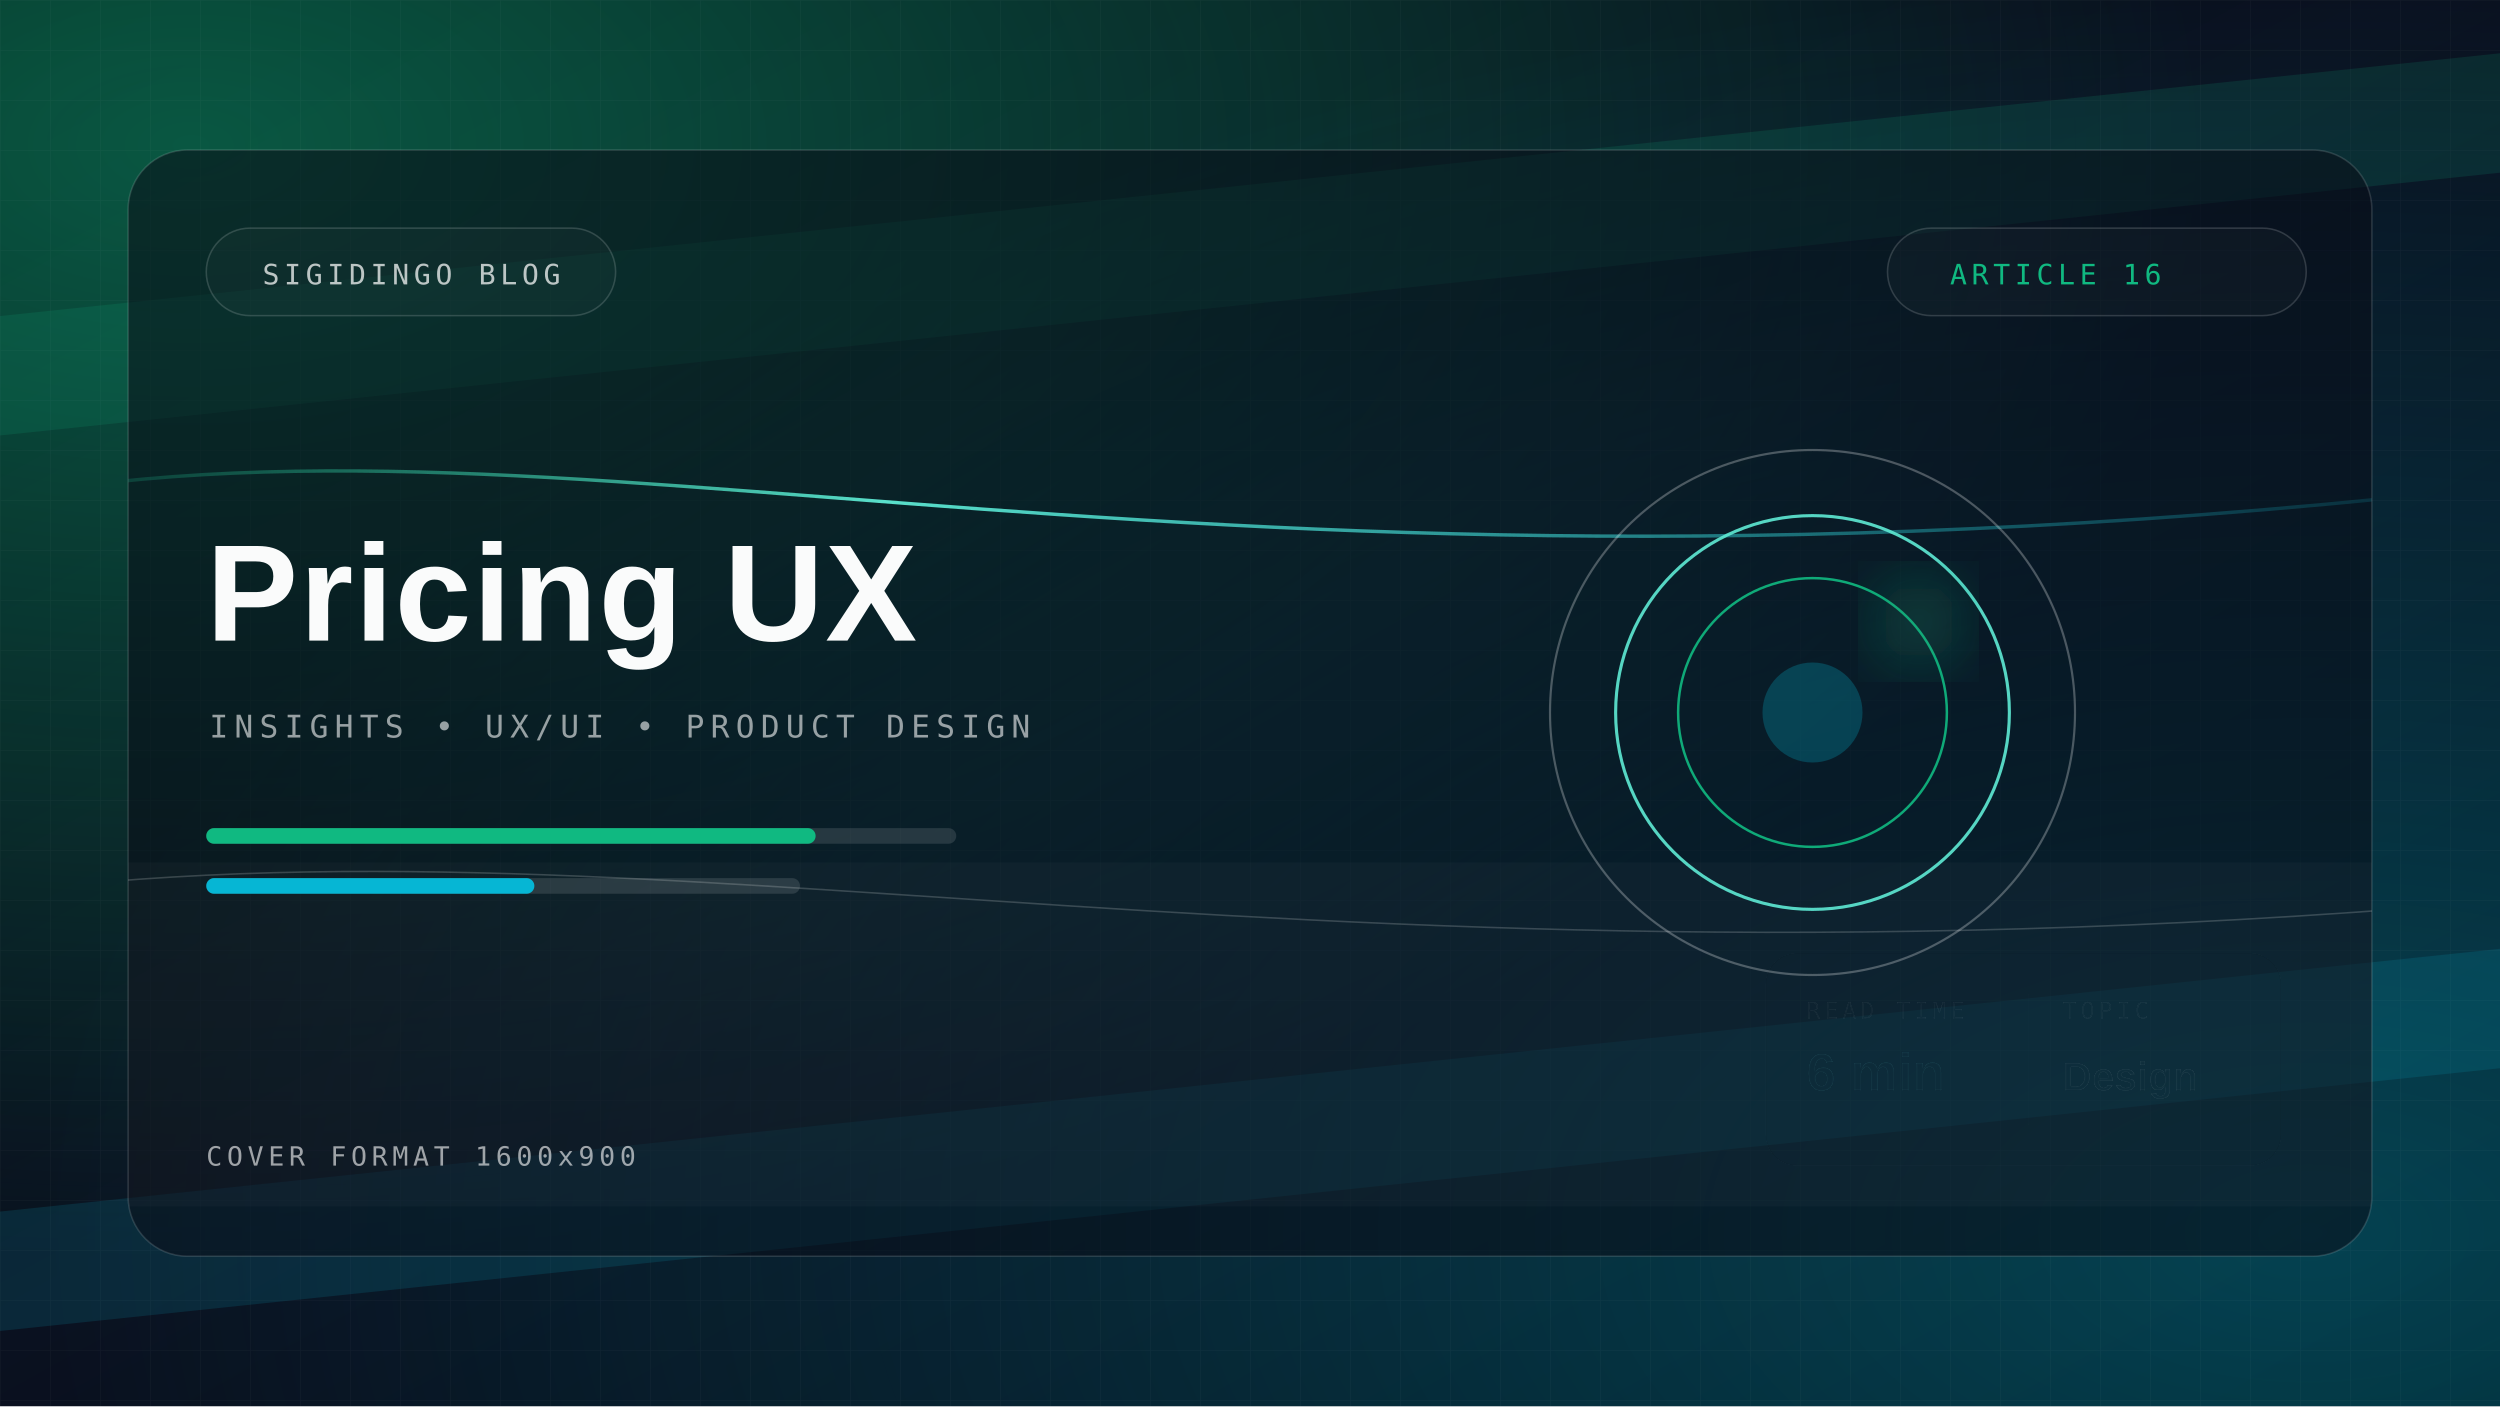
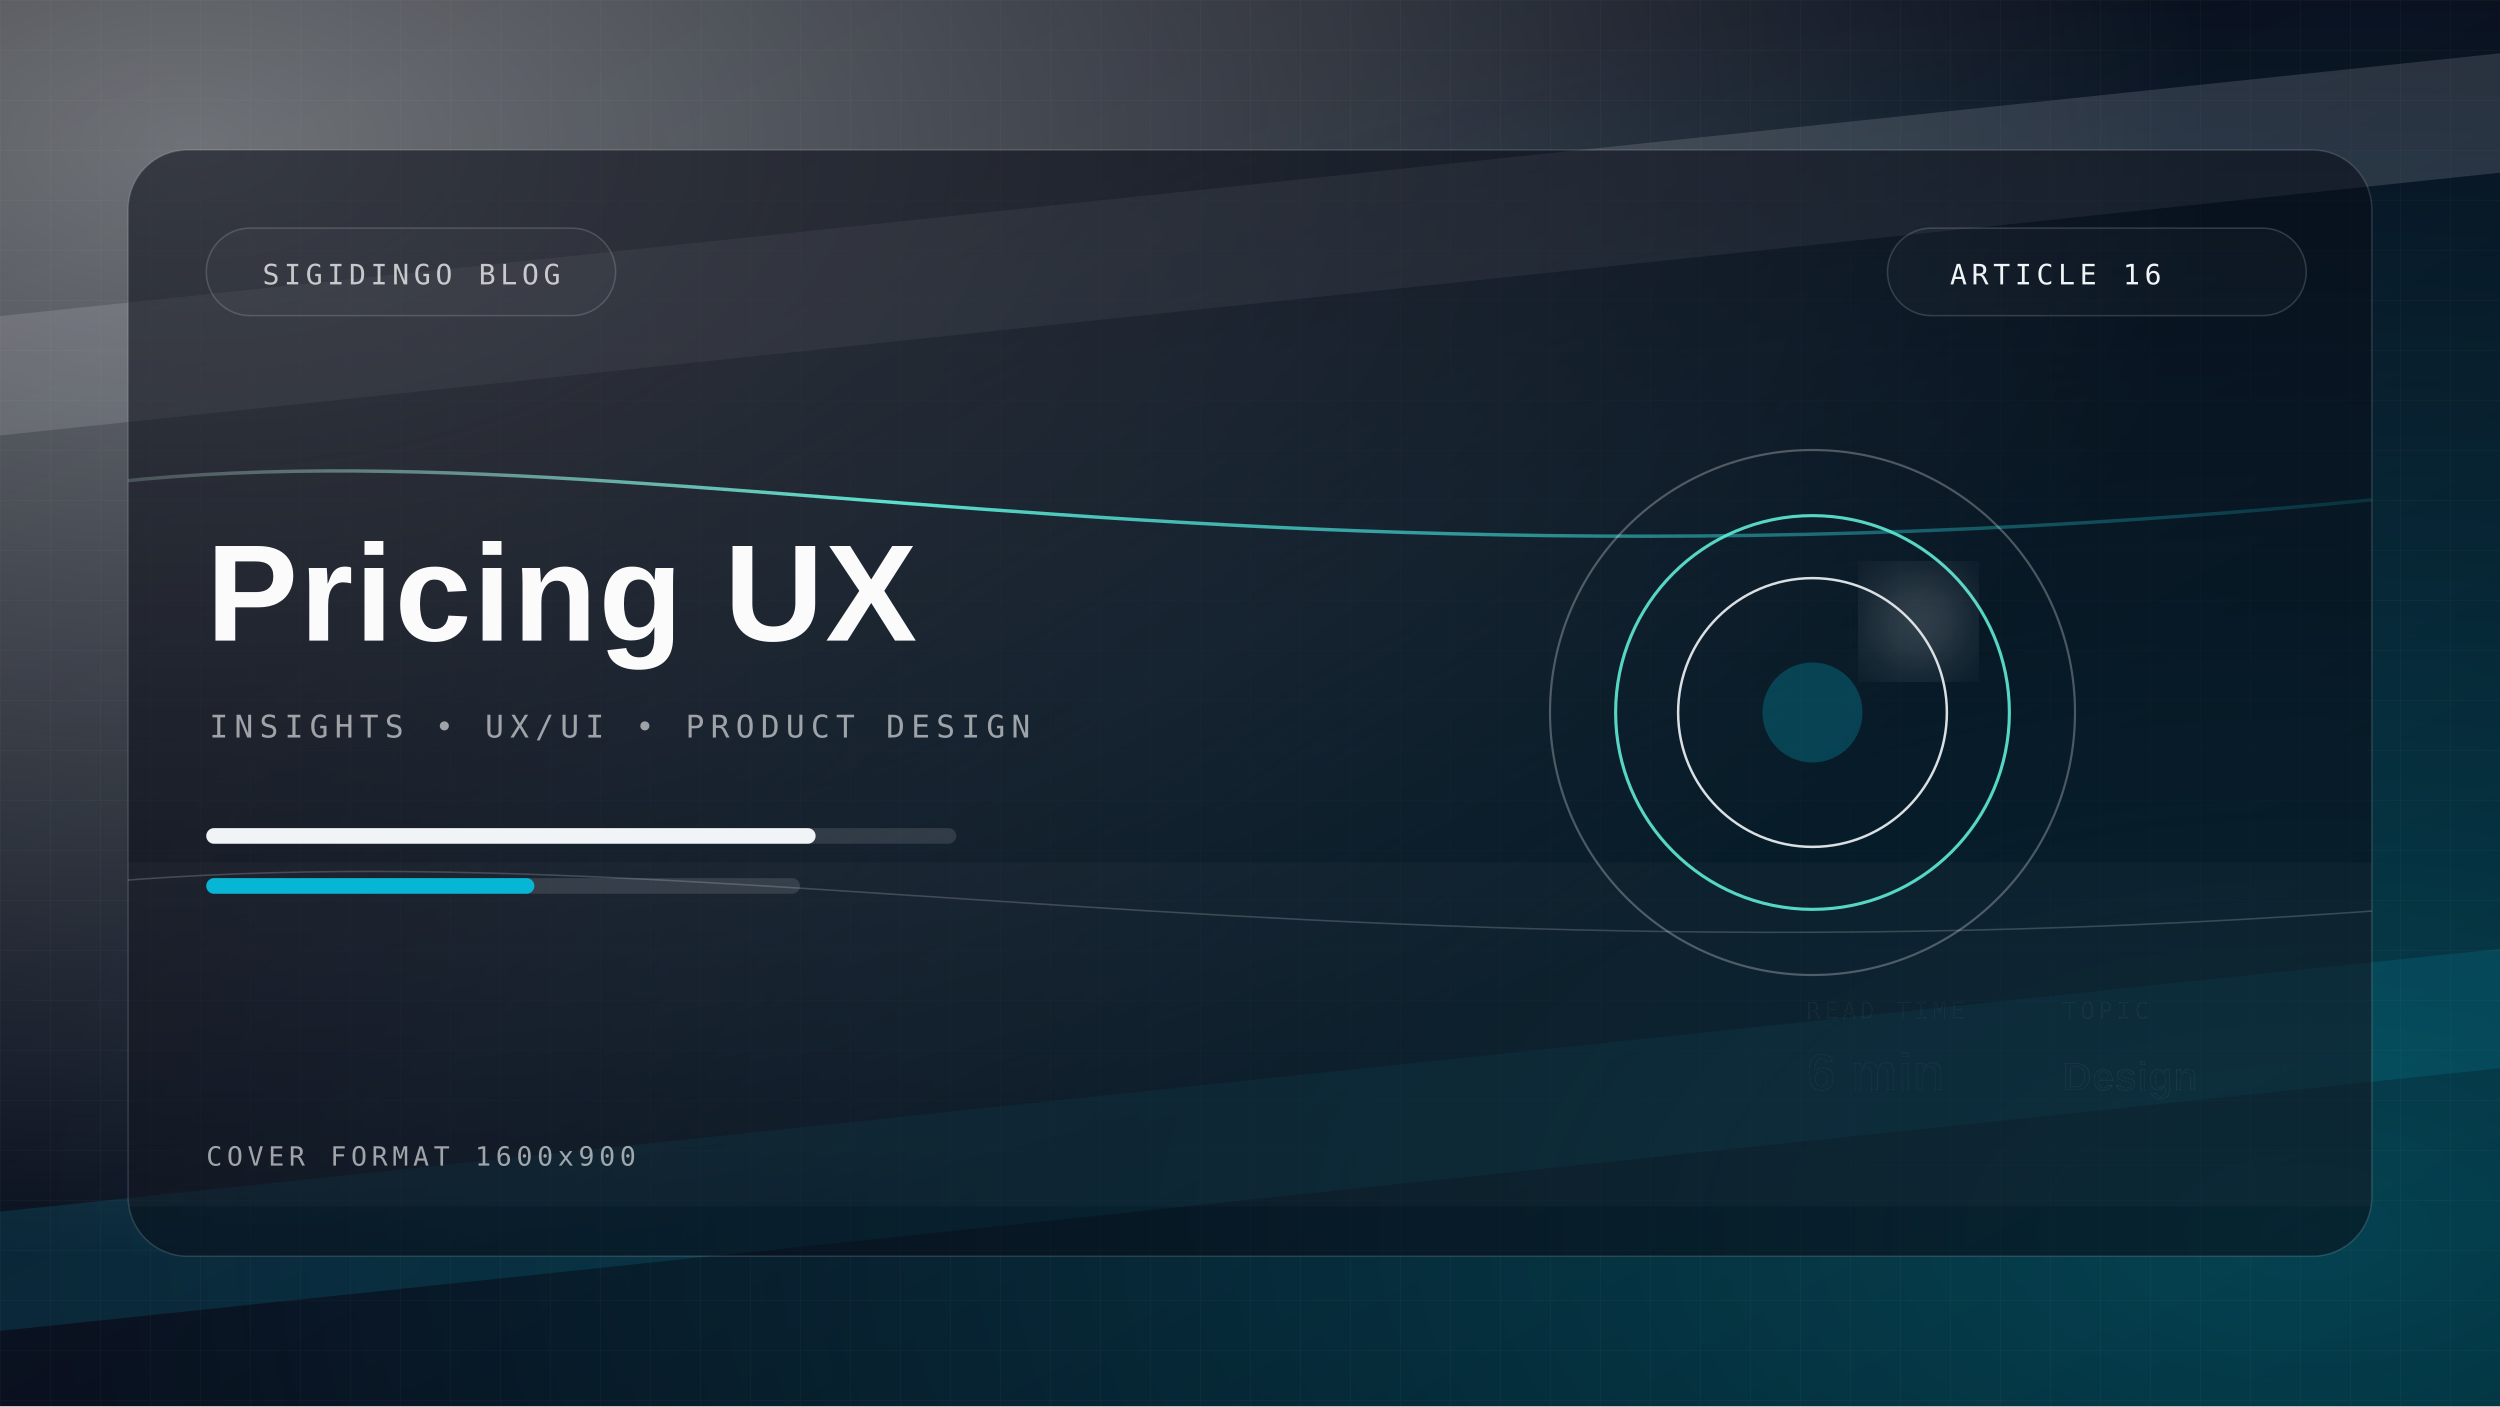
<svg xmlns="http://www.w3.org/2000/svg" width="1600" height="900" viewBox="0 0 1600 900">
  <defs>
    <linearGradient id="bg-16" x1="0" y1="0" x2="1" y2="1">
      <stop offset="0%" stop-color="#03050B" />
      <stop offset="48%" stop-color="#0A1120" />
      <stop offset="100%" stop-color="#02040A" />
    </linearGradient>
    <radialGradient id="glowA-16" cx="0.08" cy="0.1" r="0.8">
-       <stop offset="0%" stop-color="#10B981" stop-opacity="0.45" />
-       <stop offset="100%" stop-color="#10B981" stop-opacity="0" />
+       <stop offset="0%" stop-color="#F1F4F7" stop-opacity="0.45" />
+       <stop offset="100%" stop-color="#F1F4F7" stop-opacity="0" />
    </radialGradient>
    <radialGradient id="glowB-16" cx="0.92" cy="0.88" r="0.9">
      <stop offset="0%" stop-color="#06B6D4" stop-opacity="0.34" />
      <stop offset="100%" stop-color="#06B6D4" stop-opacity="0" />
    </radialGradient>
    <linearGradient id="accent-16" x1="0" y1="0" x2="1" y2="0">
-       <stop offset="0%" stop-color="#10B981" stop-opacity="0" />
+       <stop offset="0%" stop-color="#F1F4F7" stop-opacity="0" />
      <stop offset="35%" stop-color="#5EEAD4" stop-opacity="0.95" />
      <stop offset="100%" stop-color="#06B6D4" stop-opacity="0" />
    </linearGradient>
    <filter id="blur-16" x="-30%" y="-30%" width="160%" height="160%">
      <feGaussianBlur stdDeviation="26" />
    </filter>
    <filter id="inner-16" x="-20%" y="-20%" width="140%" height="140%">
      <feGaussianBlur in="SourceGraphic" stdDeviation="0.6" result="blur" />
      <feComposite in="SourceGraphic" in2="blur" operator="arithmetic" k2="1" k3="-1" />
    </filter>
    <pattern id="grid-16" width="32" height="32" patternUnits="userSpaceOnUse">
      <path d="M32 0H0V32" fill="none" stroke="rgba(255,255,255,0.035)" stroke-width="1" />
    </pattern>
    <clipPath id="mainClip-16">
      <rect x="82" y="96" width="1436" height="708" rx="38" />
    </clipPath>
  </defs>
  <rect width="1600" height="900" fill="url(#bg-16)" />
  <rect width="1600" height="900" fill="url(#glowA-16)" />
  <rect width="1600" height="900" fill="url(#glowB-16)" />
  <rect width="1600" height="900" fill="url(#grid-16)" />
  <g transform="rotate(-6,800,450)" opacity="0.14">
-     <rect x="-120" y="120" width="1900" height="76" fill="#10B981" />
+     <rect x="-120" y="120" width="1900" height="76" fill="#F1F4F7" />
    <rect x="-120" y="690" width="1900" height="76" fill="#06B6D4" />
  </g>
  <rect x="82" y="96" width="1436" height="708" rx="38" fill="rgba(8,12,22,0.55)" stroke="rgba(255,255,255,0.14)" />
  <g clip-path="url(#mainClip-16)">
    <path d="M-40 327 C360 237, 760 423, 1700 299" stroke="url(#accent-16)" stroke-width="2.2" fill="none" />
    <path d="M-40 577 C420 507, 840 657, 1700 567" stroke="rgba(255,255,255,0.18)" stroke-width="1" fill="none" />
    <rect x="0" y="552" width="1600" height="220" fill="rgba(255,255,255,0.025)" />
    <g opacity="0.9">
      <circle cx="1160" cy="456" r="168" fill="none" stroke="rgba(255,255,255,0.3)" stroke-width="1.4" />
      <circle cx="1160" cy="456" r="126" fill="none" stroke="#5EEAD4" stroke-width="2" />
-       <circle cx="1160" cy="456" r="86" fill="none" stroke="#10B981" stroke-width="1.6" />
+       <circle cx="1160" cy="456" r="86" fill="none" stroke="#F1F4F7" stroke-width="1.6" />
      <circle cx="1160" cy="456" r="32" fill="#06B6D4" fill-opacity="0.28" />
-       <circle cx="1228" cy="398" r="24" fill="#10B981" fill-opacity="0.5" filter="url(#blur-16)" />
+       <circle cx="1228" cy="398" r="24" fill="#F1F4F7" fill-opacity="0.5" filter="url(#blur-16)" />
    </g>
  </g>
  <g>
    <rect x="132" y="146" width="262" height="56" rx="28" fill="rgba(255,255,255,0.02)" stroke="rgba(255,255,255,0.16)" />
    <rect x="1208" y="146" width="268" height="56" rx="28" fill="rgba(255,255,255,0.02)" stroke="rgba(255,255,255,0.16)" />
    <text x="168" y="182" font-family="Consolas, monospace" font-size="18" letter-spacing="3" fill="rgba(255,255,255,0.72)">SIGIDINGO BLOG</text>
-     <text x="1248" y="182" font-family="Consolas, monospace" font-size="18" letter-spacing="3" fill="#10B981">ARTICLE 16</text>
+     <text x="1248" y="182" font-family="Consolas, monospace" font-size="18" letter-spacing="3" fill="#F1F4F7">ARTICLE 16</text>
  </g>
  <g>
    <text x="132" y="410" font-family="Sora, Arial, sans-serif" font-weight="700" font-size="88" letter-spacing="1.1" fill="rgba(255,255,255,0.98)">Pricing UX</text>
    <text x="134" y="472" font-family="Consolas, monospace" font-size="20" letter-spacing="4" fill="rgba(255,255,255,0.58)">INSIGHTS  •  UX/UI  •  PRODUCT DESIGN</text>
    <rect x="132" y="530" width="480" height="10" rx="5" fill="rgba(255,255,255,0.12)" />
-     <rect x="132" y="530" width="390" height="10" rx="5" fill="#10B981" />
+     <rect x="132" y="530" width="390" height="10" rx="5" fill="#F1F4F7" />
    <rect x="132" y="562" width="380" height="10" rx="5" fill="rgba(255,255,255,0.12)" />
    <rect x="132" y="562" width="210" height="10" rx="5" fill="#06B6D4" />
  </g>
  <g transform="translate(1130,610)" filter="url(#inner-16)">
    <rect x="0" y="0" width="330" height="136" rx="20" fill="rgba(7,11,20,0.5)" stroke="rgba(255,255,255,0.16)" />
    <text x="26" y="42" font-family="Consolas, monospace" font-size="15" letter-spacing="2.5" fill="rgba(255,255,255,0.65)">READ TIME</text>
    <text x="26" y="88" font-family="Sora, Arial, sans-serif" font-weight="600" font-size="34" fill="#5EEAD4">6 min</text>
    <line x1="168" y1="26" x2="168" y2="110" stroke="rgba(255,255,255,0.12)" />
    <text x="190" y="42" font-family="Consolas, monospace" font-size="15" letter-spacing="2.5" fill="rgba(255,255,255,0.65)">TOPIC</text>
    <text x="190" y="88" font-family="Sora, Arial, sans-serif" font-weight="600" font-size="26" fill="rgba(255,255,255,0.94)">Design</text>
  </g>
  <text x="132" y="746" font-family="Consolas, monospace" font-size="17" letter-spacing="3" fill="rgba(255,255,255,0.6)">COVER FORMAT 1600x900</text>
</svg>
